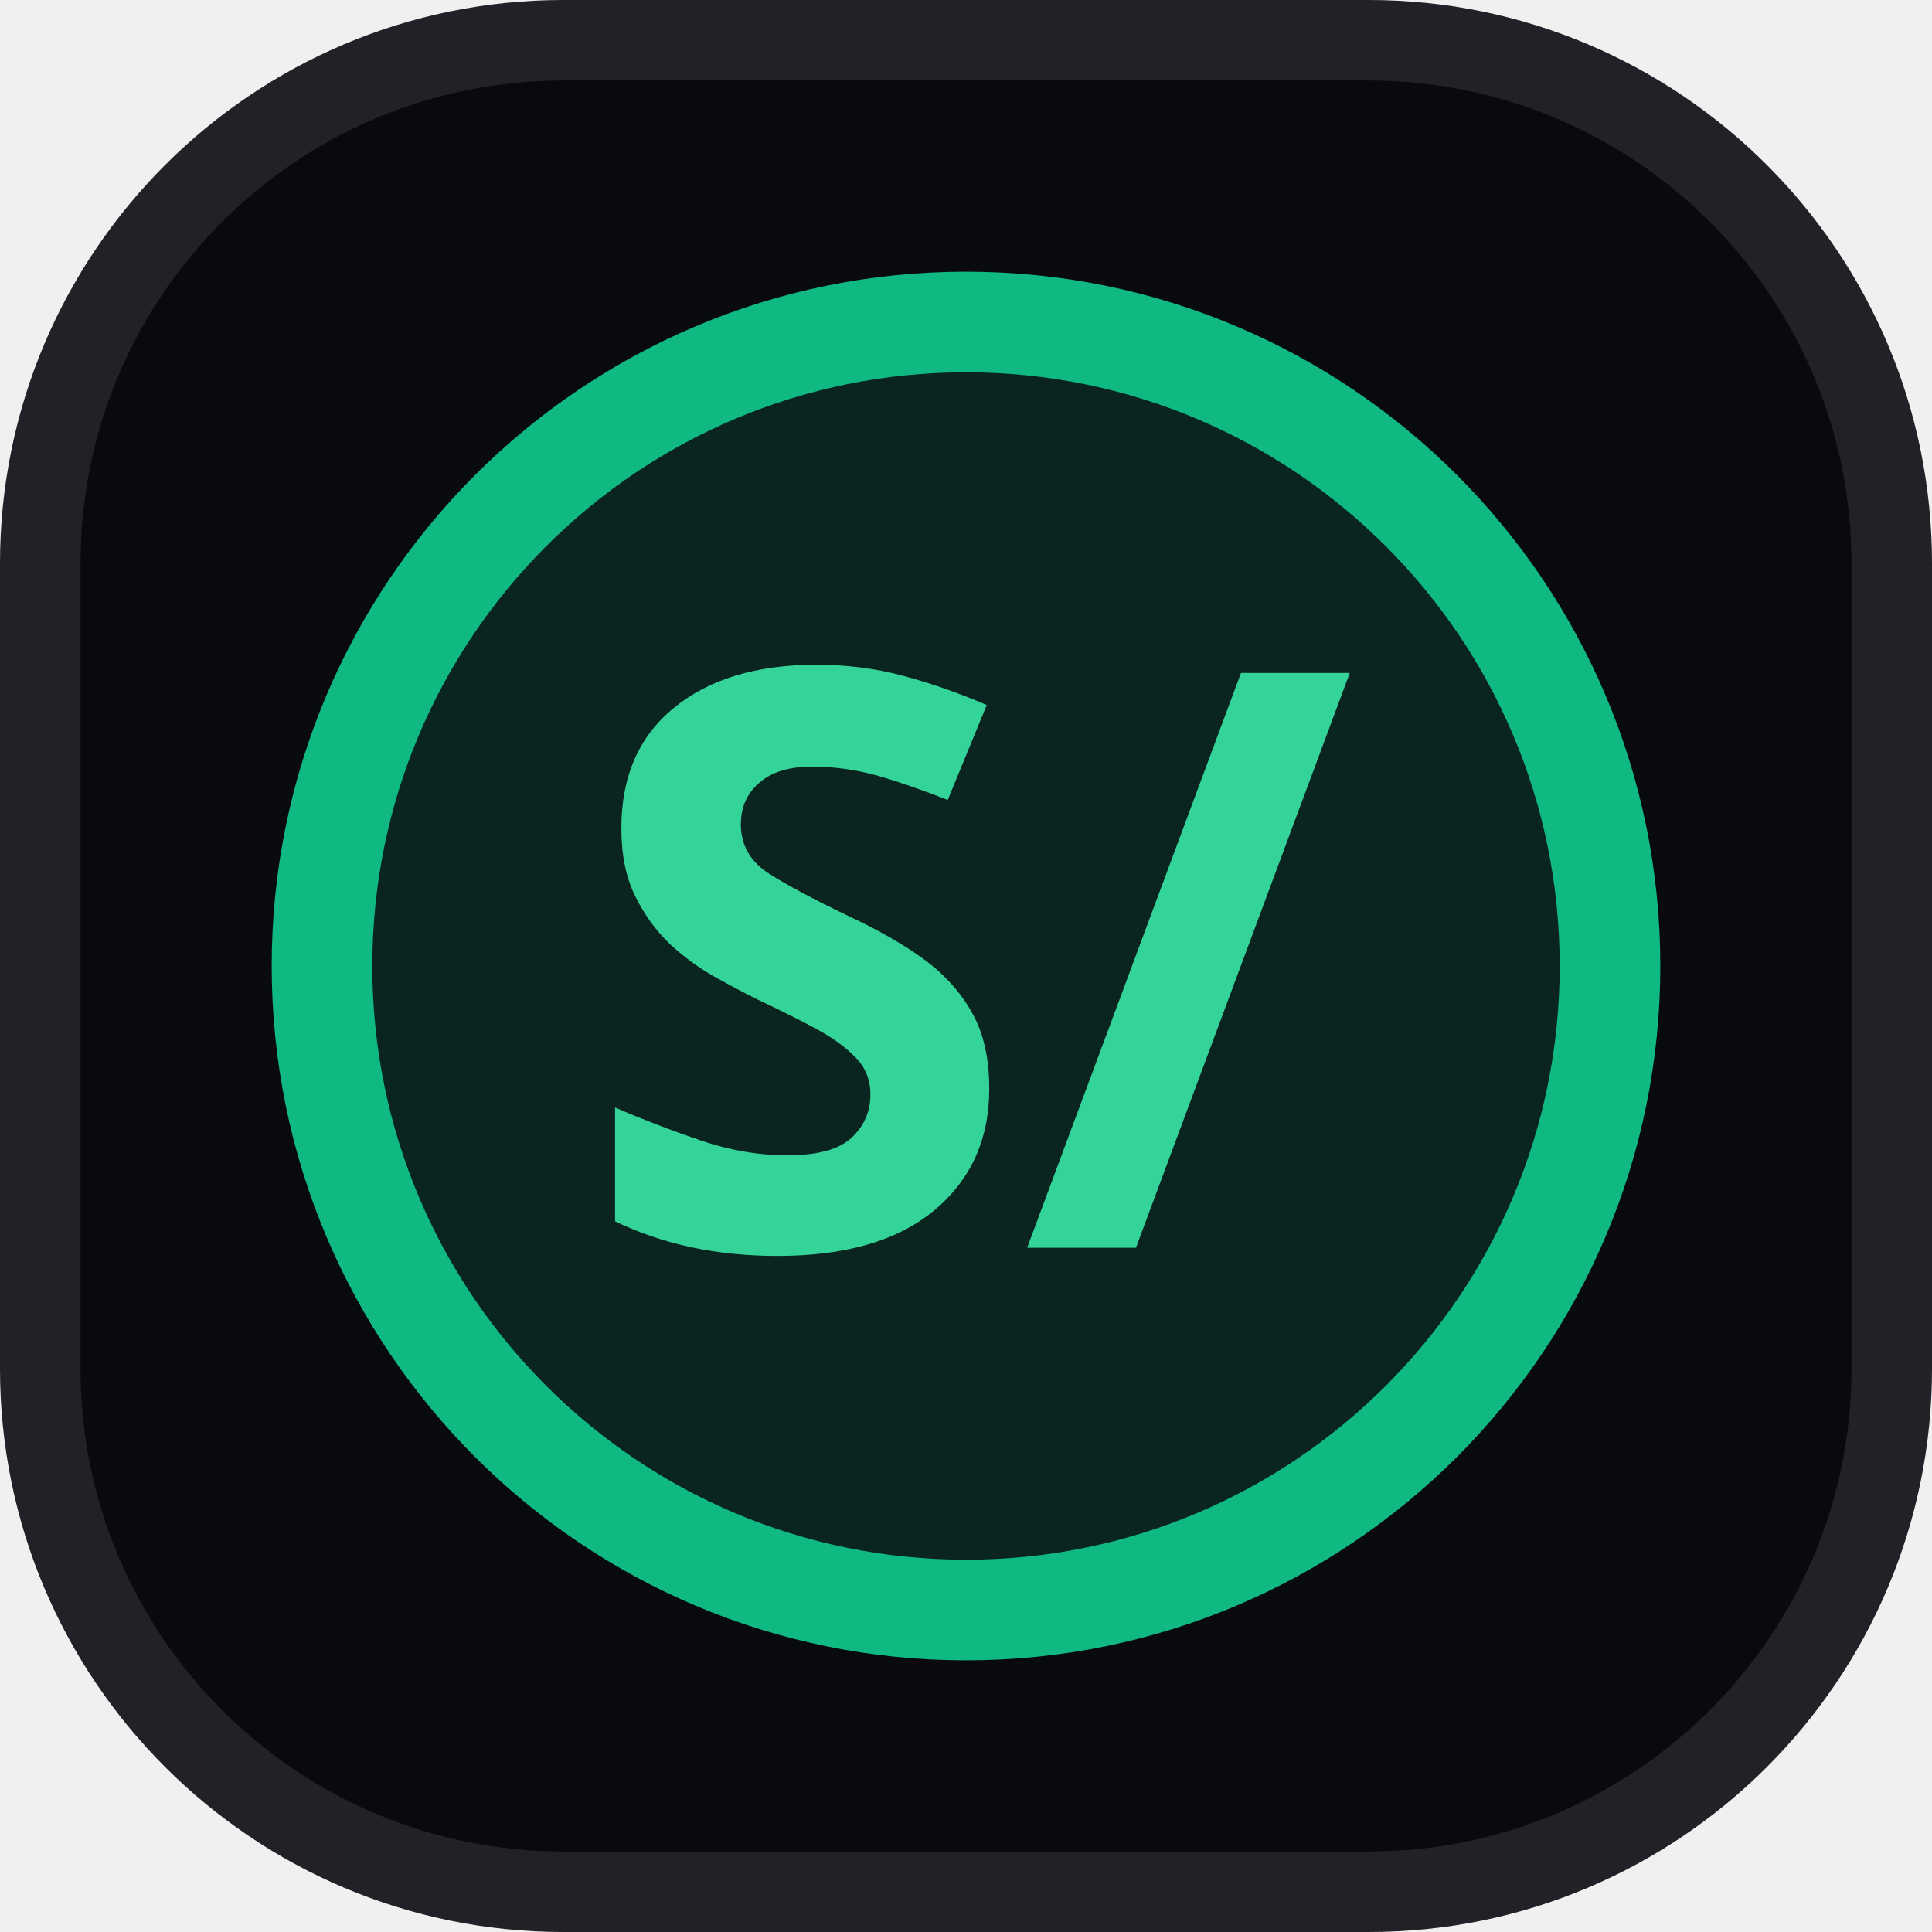
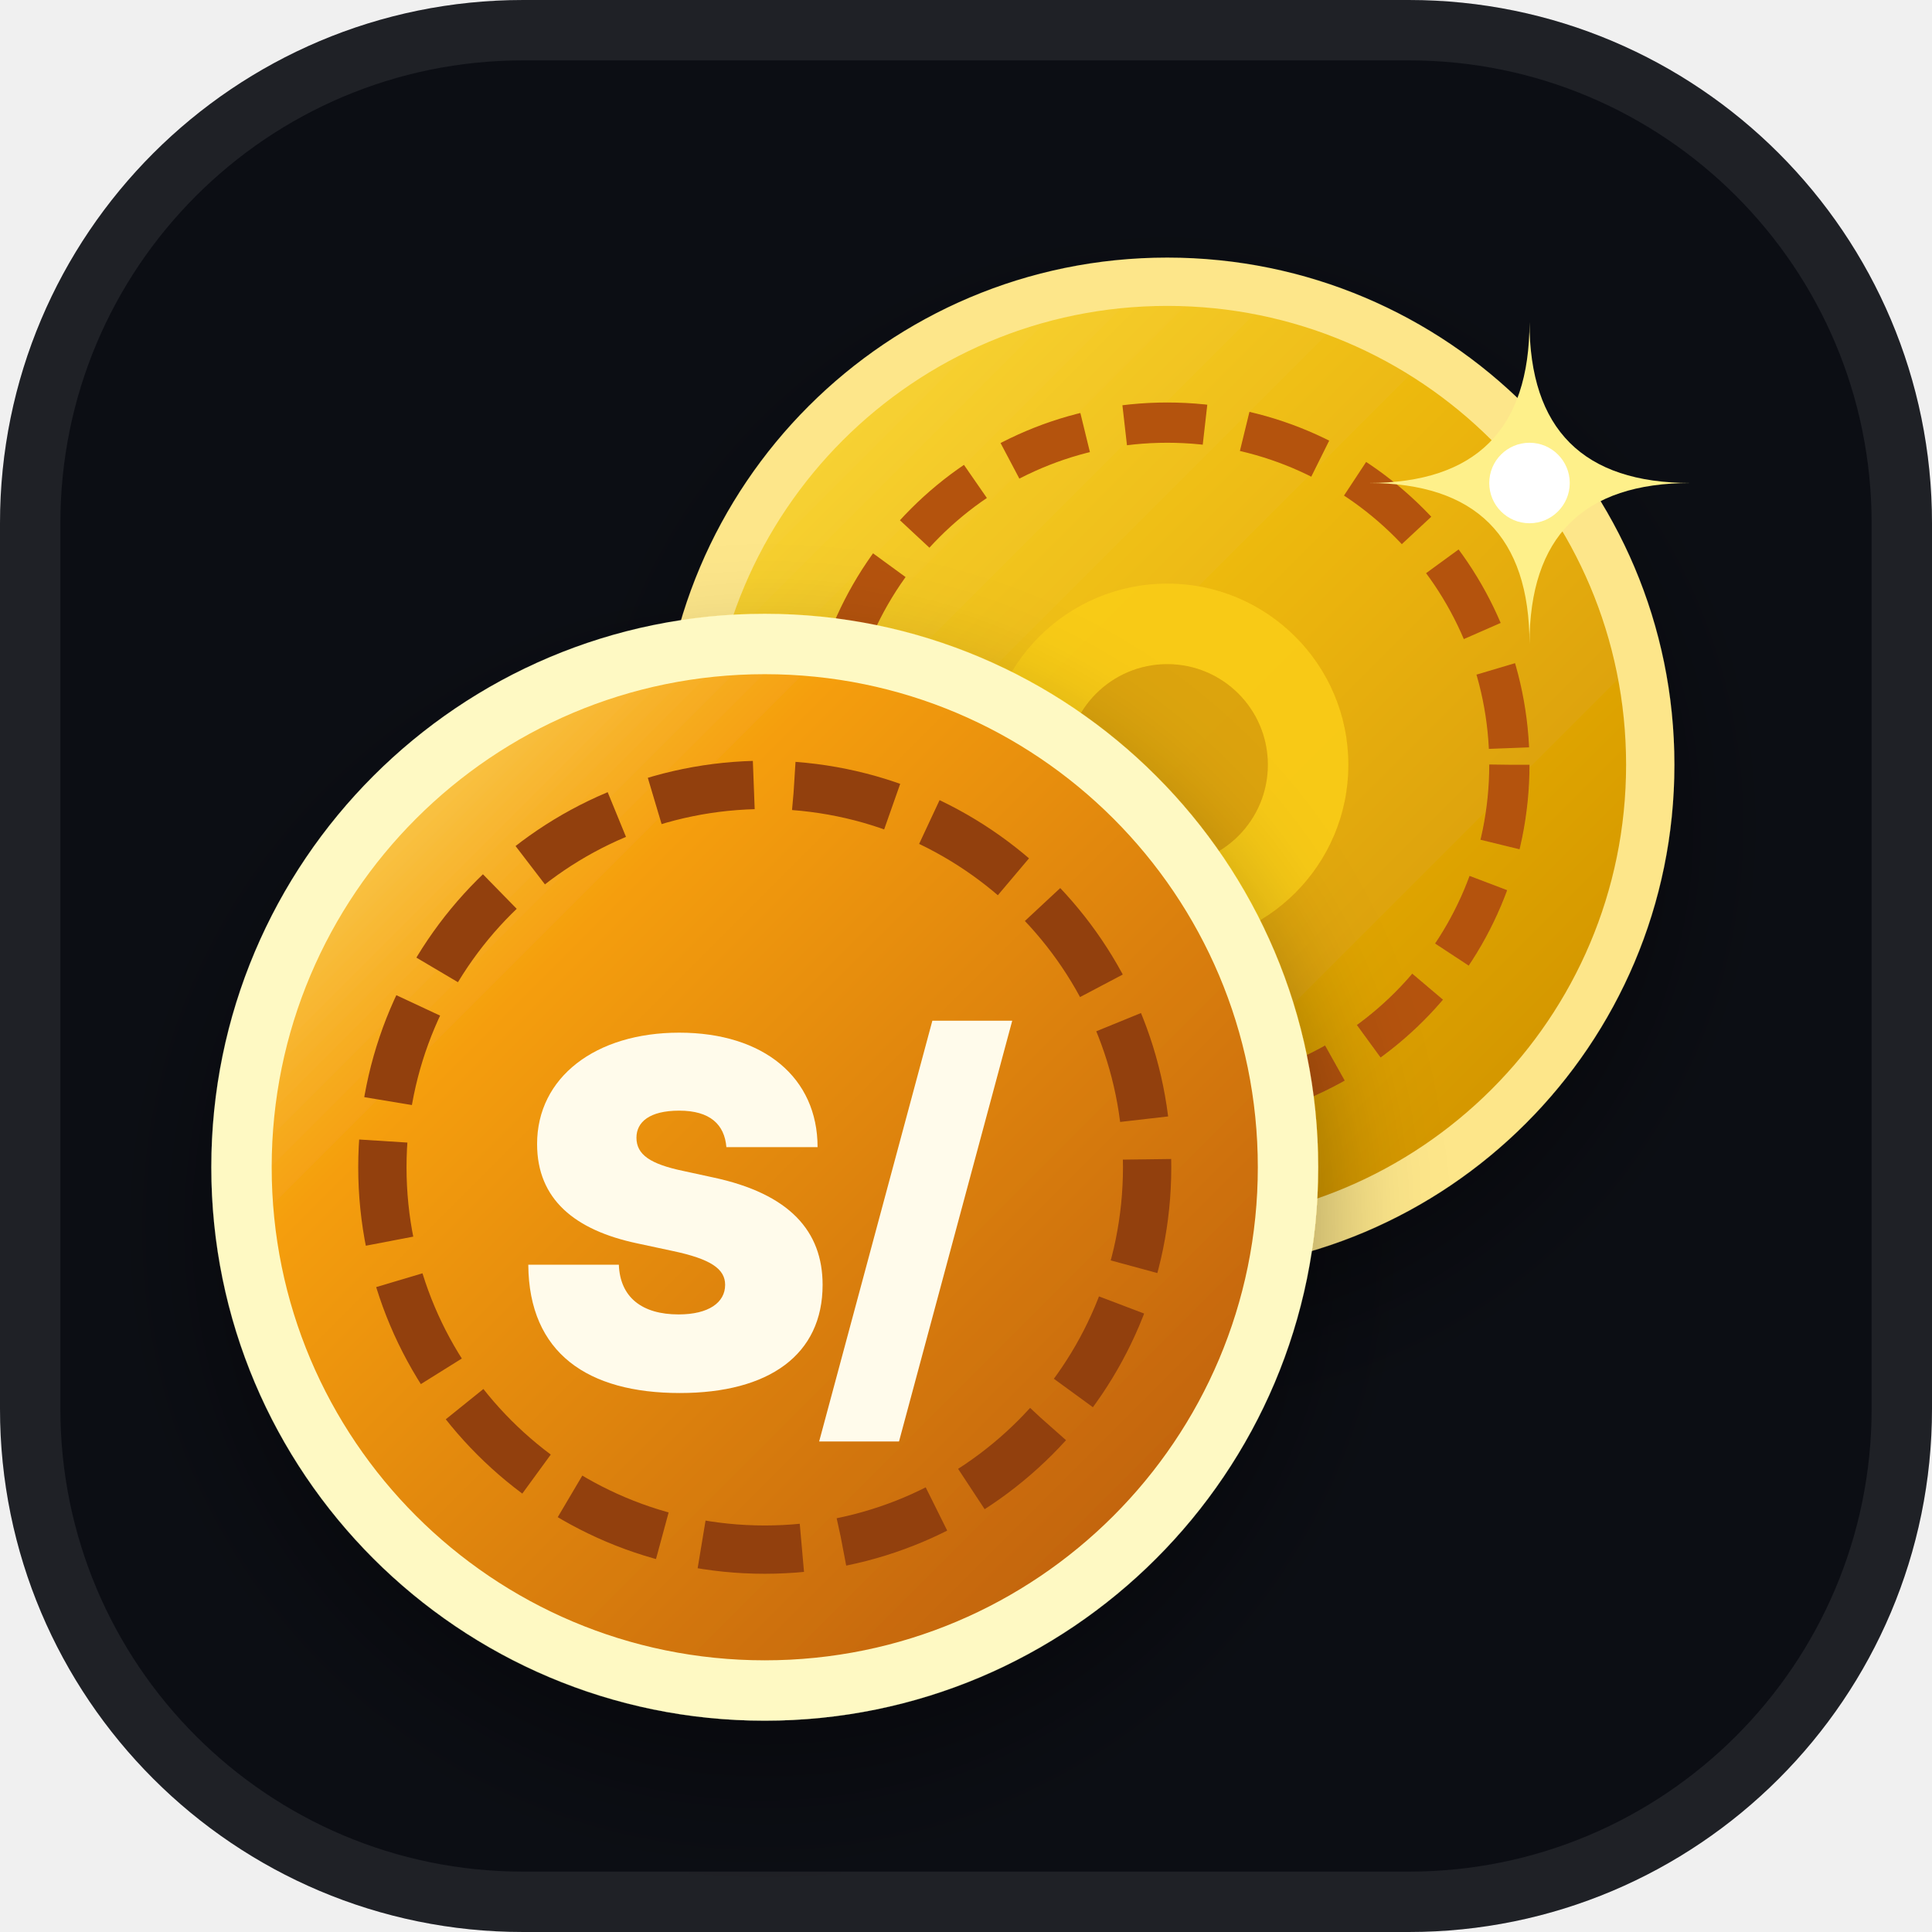
- <svg xmlns="http://www.w3.org/2000/svg" viewBox="0 0 48 48" width="48" height="48" fill="none">
-   <rect width="48" height="48" rx="14" fill="#090a0f" />
-   <rect x="1" y="1" width="46" height="46" rx="13" stroke="rgba(255,255,255,0.1)" stroke-width="2" />
-   <circle cx="24" cy="24" r="16" fill="#10b981" fill-opacity="0.15" stroke="#10b981" stroke-width="2.5" />
-   <text x="24" y="31" font-family="'Plus Jakarta Sans', system-ui, sans-serif" font-size="20" font-weight="900" fill="#34d399" text-anchor="middle">S/</text>
+ <svg xmlns="http://www.w3.org/2000/svg" viewBox="0 0 48 48" width="48" height="48">
+   <defs>
+     <linearGradient id="coinGoldBack" x1="0%" y1="0%" x2="100%" y2="100%">
+       <stop offset="0%" stop-color="#FDE047" />
+       <stop offset="50%" stop-color="#EAB308" />
+       <stop offset="100%" stop-color="#CA8A04" />
+     </linearGradient>
+     <linearGradient id="coinGoldFront" x1="0%" y1="0%" x2="100%" y2="100%">
+       <stop offset="0%" stop-color="#FEF08A" />
+       <stop offset="30%" stop-color="#F59E0B" />
+       <stop offset="100%" stop-color="#B45309" />
+     </linearGradient>
+     <linearGradient id="coinEdge" x1="0%" y1="0%" x2="0%" y2="100%">
+       <stop offset="0%" stop-color="#FDE68A" />
+       <stop offset="100%" stop-color="#92400E" />
+     </linearGradient>
+     <filter id="shadow" x="-20%" y="-20%" width="140%" height="140%">
+       <feDropShadow dx="0" dy="1.5" stdDeviation="1.5" flood-opacity="0.35" />
+     </filter>
+   </defs>
+   <rect width="48" height="48" rx="13" fill="#0c0e14" />
+   <rect x="0.75" y="0.75" width="46.5" height="46.5" rx="12.25" fill="none" stroke="rgba(255,255,255,0.08)" stroke-width="1.5" />
+   <g filter="url(#shadow)">
+     <circle cx="29" cy="19" r="12" fill="url(#coinGoldBack)" stroke="#FDE68A" stroke-width="1.2" />
+     <circle cx="29" cy="19" r="8.5" fill="none" stroke="#B45309" stroke-width="1" stroke-dasharray="2 1" />
+     <circle cx="29" cy="19" r="4.5" fill="#FACC15" opacity="0.9" />
+     <circle cx="29" cy="19" r="2.5" fill="#CA8A04" opacity="0.6" />
+   </g>
+   <g filter="url(#shadow)">
+     <circle cx="19" cy="29" r="13" fill="url(#coinGoldFront)" stroke="#FEF9C3" stroke-width="1.5" />
+     <circle cx="19" cy="29" r="9.5" fill="none" stroke="#92400E" stroke-width="1.2" stroke-dasharray="2.5 1" />
+     <text x="19" y="34.5" font-family="'Plus Jakarta Sans', system-ui, -apple-system, sans-serif" font-size="12" font-weight="900" fill="#FFFBEB" text-anchor="middle" letter-spacing="-0.5">S/</text>
+   </g>
+   <path d="M 38 8 Q 38 12 42 12 Q 38 12 38 16 Q 38 12 34 12 Q 38 12 38 8 Z" fill="#FEF08A" />
+   <circle cx="38" cy="12" r="1" fill="#FFFFFF" />
</svg>
